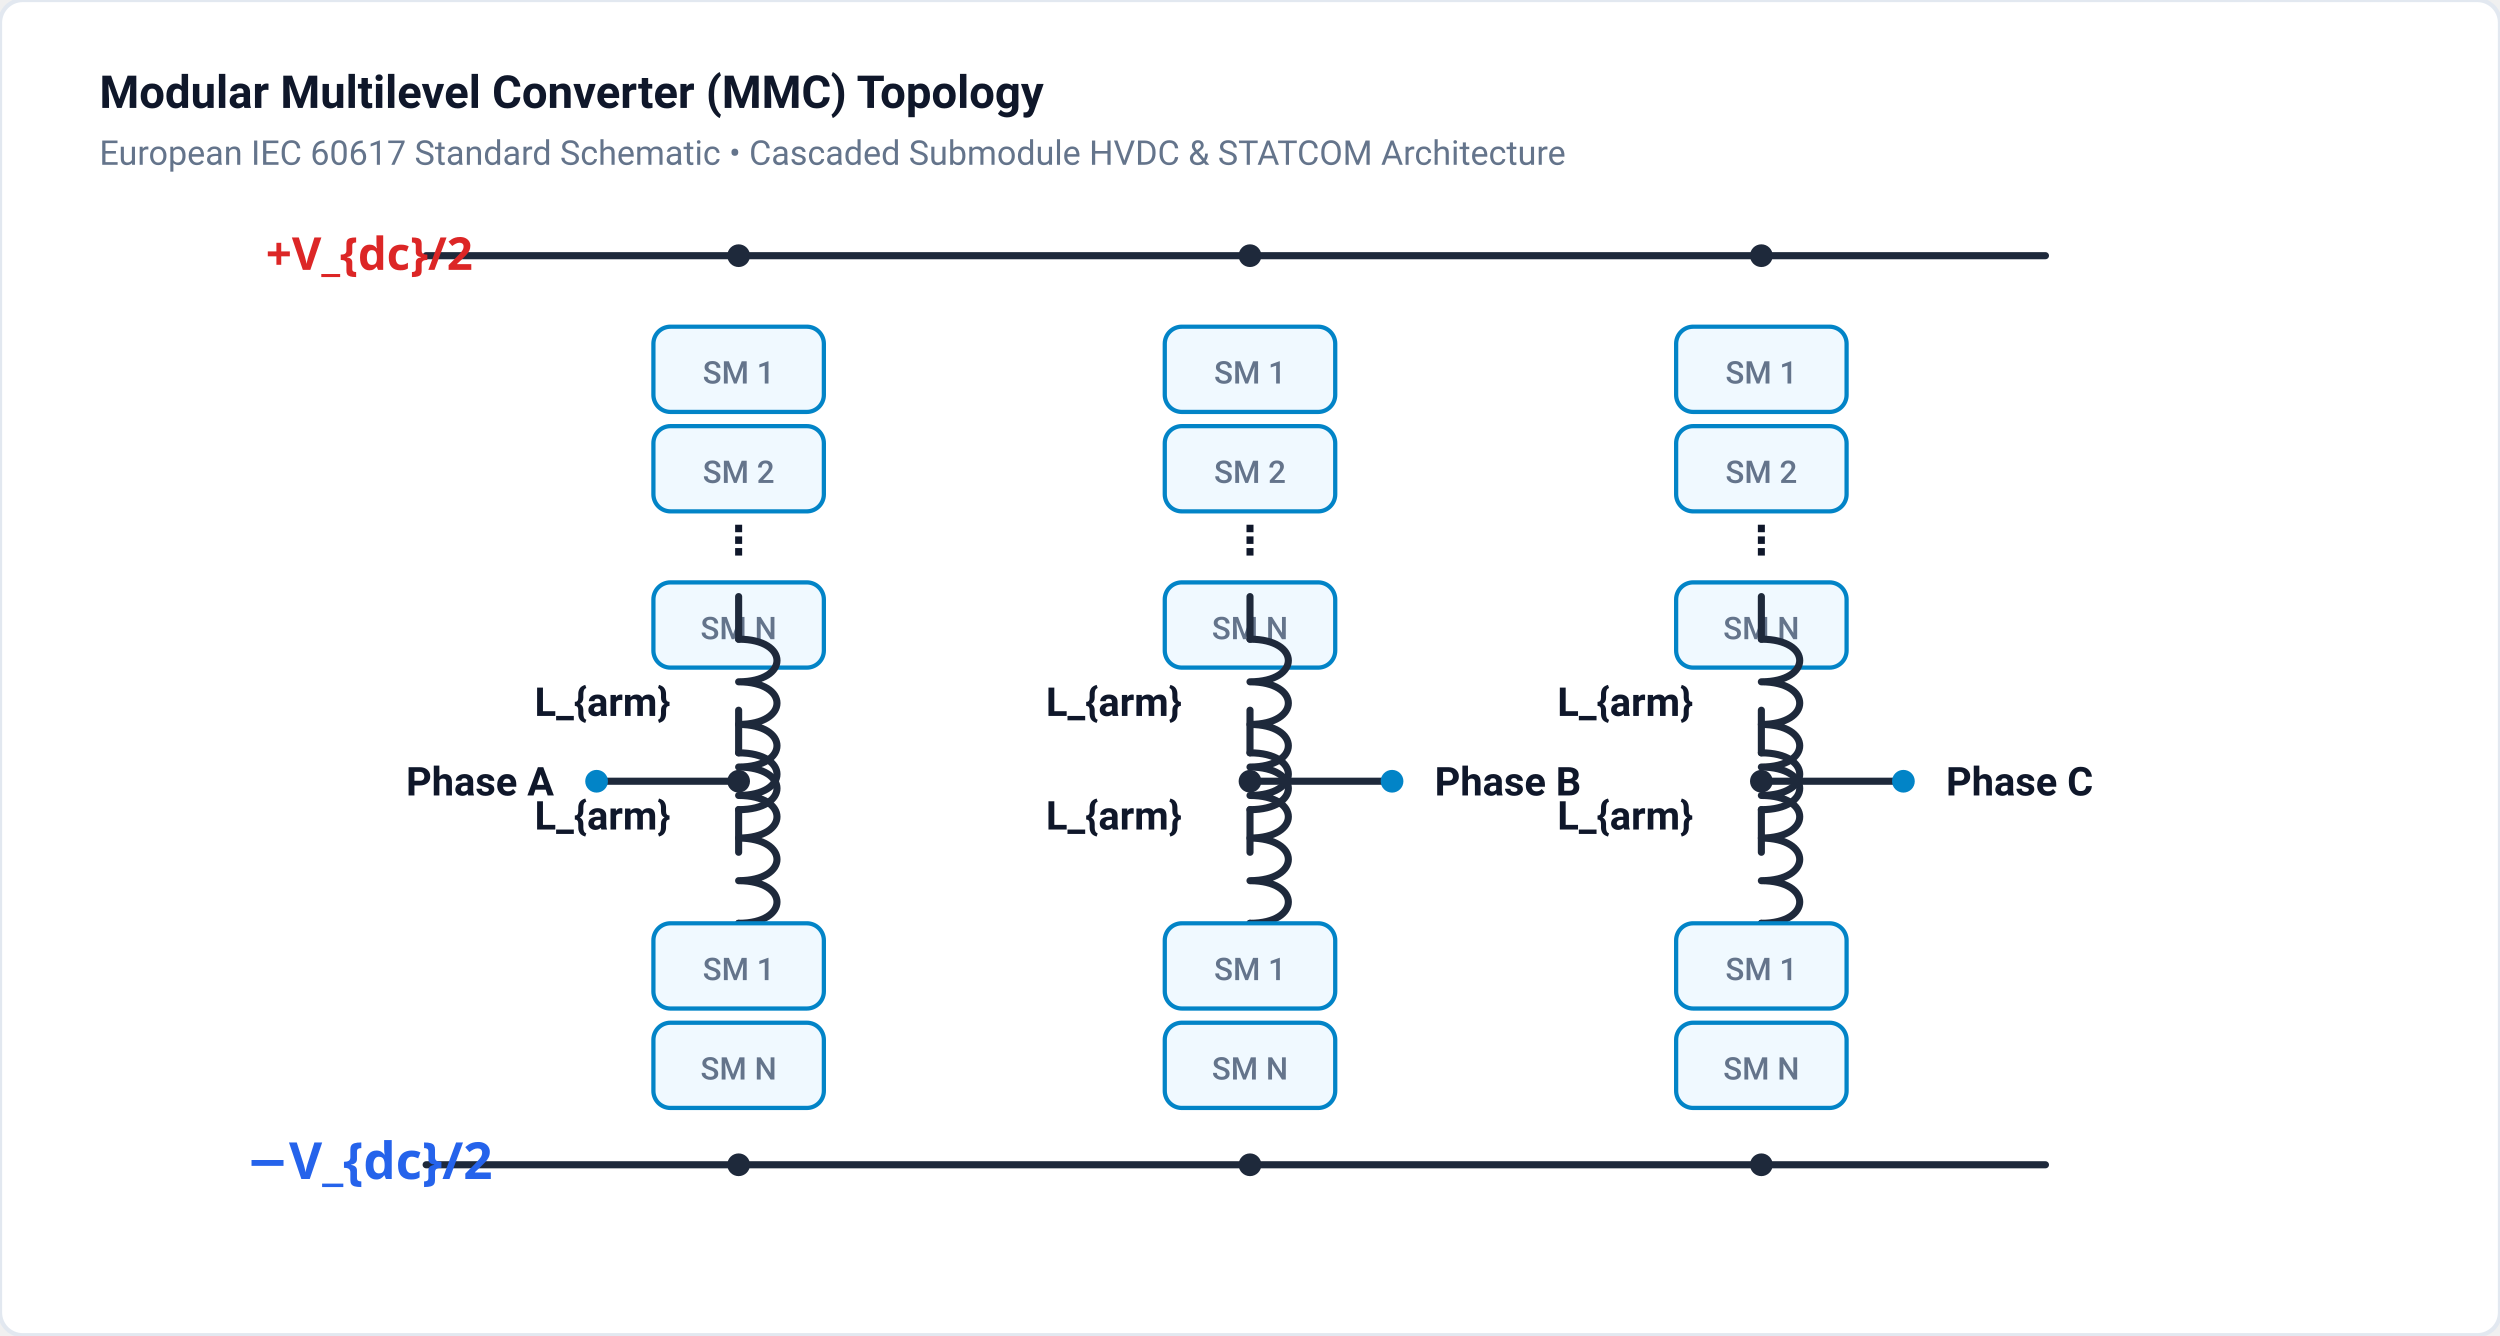
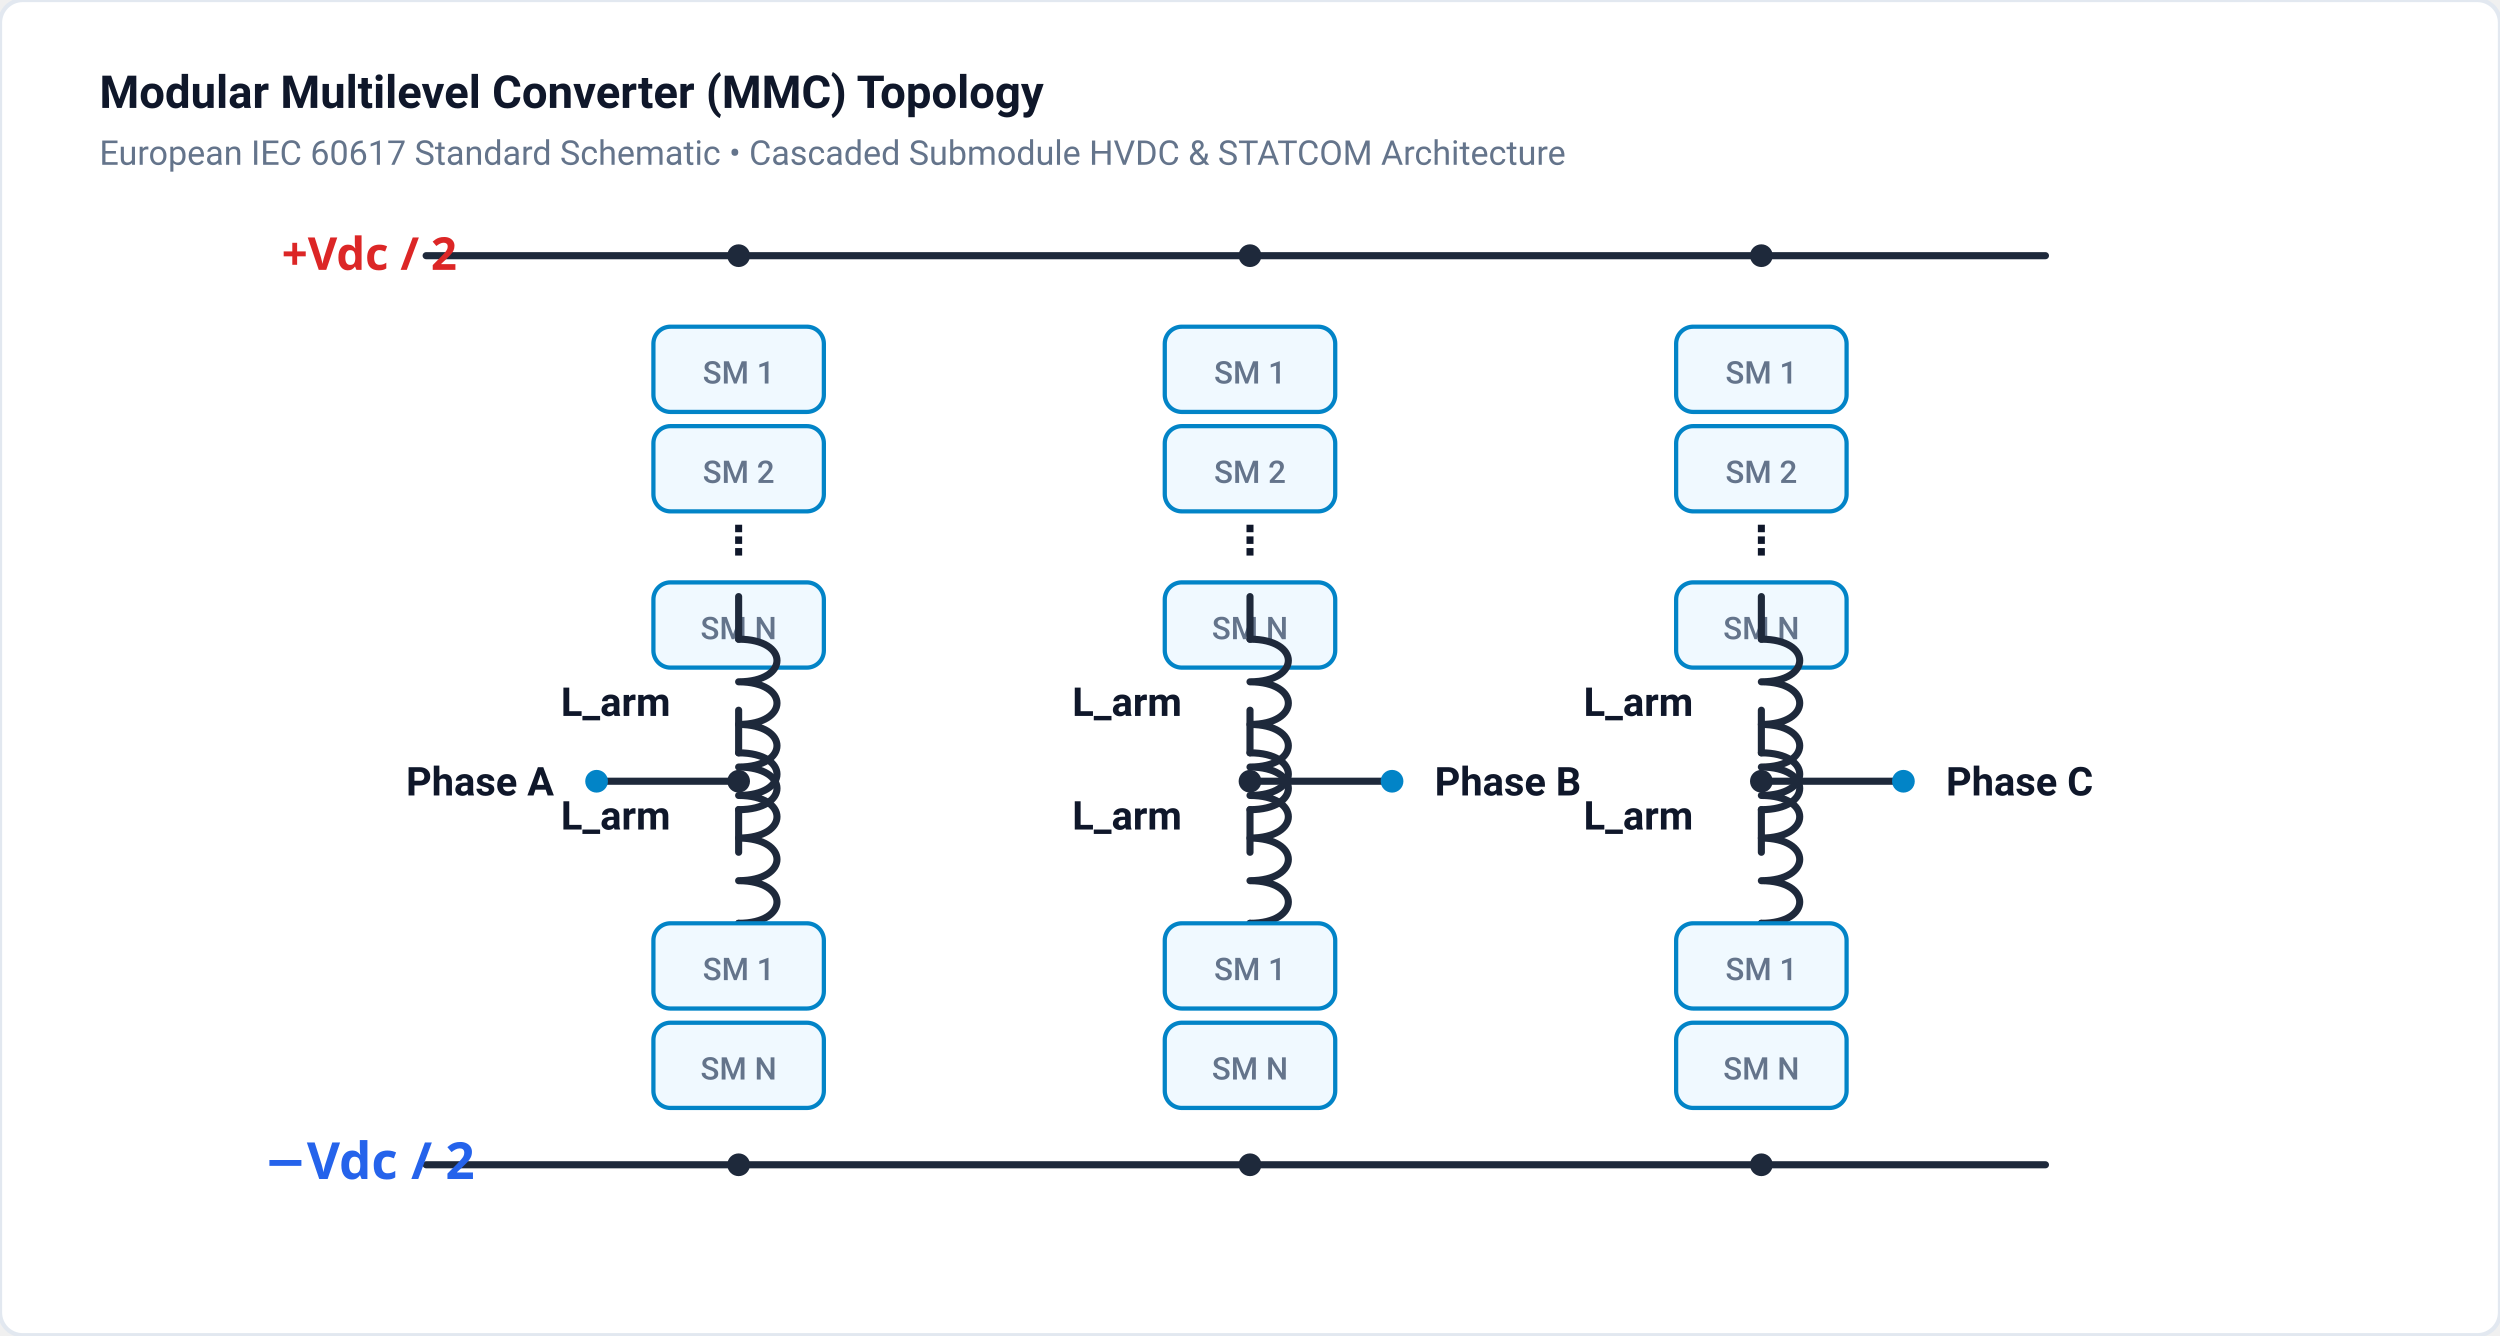
<svg xmlns="http://www.w3.org/2000/svg" viewBox="0 0 880 470" width="100%" height="100%">
  <defs>
    <style>
      .wire { stroke: #1e293b; stroke-width: 2.5; stroke-linecap: round; stroke-linejoin: round; fill: none; }
      .wire-thin { stroke: #64748b; stroke-width: 1.5; stroke-linecap: round; stroke-linejoin: round; fill: none; }
      .wire-dashed { stroke: #0284c7; stroke-width: 2; stroke-dasharray: 5,4; fill: none; }
      .wire-gnd { stroke: #1e293b; stroke-width: 2.5; stroke-linecap: round; }
      .junction { fill: #1e293b; }
      .label { font-family: -apple-system, BlinkMacSystemFont, "Segoe UI", Roboto, "Helvetica Neue", Arial, sans-serif; font-size: 14px; fill: #0f172a; font-weight: 600; text-anchor: middle; }
      .label-start { font-family: -apple-system, BlinkMacSystemFont, "Segoe UI", Roboto, "Helvetica Neue", Arial, sans-serif; font-size: 14px; fill: #0f172a; font-weight: 600; text-anchor: start; }
      .label-end { font-family: -apple-system, BlinkMacSystemFont, "Segoe UI", Roboto, "Helvetica Neue", Arial, sans-serif; font-size: 14px; fill: #0f172a; font-weight: 600; text-anchor: end; }
      .sublabel { font-family: -apple-system, BlinkMacSystemFont, "Segoe UI", Roboto, "Helvetica Neue", Arial, sans-serif; font-size: 11px; fill: #64748b; font-weight: 500; text-anchor: middle; }
      .sublabel-start { font-family: -apple-system, BlinkMacSystemFont, "Segoe UI", Roboto, "Helvetica Neue", Arial, sans-serif; font-size: 11px; fill: #64748b; font-weight: 500; text-anchor: start; }
      .title { font-family: -apple-system, BlinkMacSystemFont, "Segoe UI", Roboto, "Helvetica Neue", Arial, sans-serif; font-size: 16px; fill: #0f172a; font-weight: 700; }
      .subtitle { font-family: -apple-system, BlinkMacSystemFont, "Segoe UI", Roboto, "Helvetica Neue", Arial, sans-serif; font-size: 12px; fill: #64748b; font-weight: 400; }
      .comp-body { fill: #ffffff; stroke: #1e293b; stroke-width: 2.2; }
      .comp-diode { fill: #0284c7; stroke: #0284c7; stroke-width: 2; }
      .comp-sw { stroke: #0284c7; stroke-width: 2.5; stroke-linecap: round; fill: none; }
      .arrow { fill: #0284c7; stroke: none; }
      .measure-arrow { stroke: #0284c7; stroke-width: 1.75; fill: none; }
      .tag-pos { fill: #dc2626; font-family: sans-serif; font-size: 16px; font-weight: bold; text-anchor: middle; }
      .tag-neg { fill: #2563eb; font-family: sans-serif; font-size: 18px; font-weight: bold; text-anchor: middle; }
      .card { fill: #ffffff; stroke: #e2e8f0; stroke-width: 1.5; rx: 8px; }
      .block { fill: #f8fafc; stroke: #cbd5e1; stroke-width: 1.5; rx: 6px; }
      .block-accent { fill: #f0f9ff; stroke: #0284c7; stroke-width: 1.5; rx: 6px; }
    </style>
    <marker id="arr-blue" viewBox="0 0 10 10" refX="7" refY="5" markerWidth="6" markerHeight="6" orient="auto-start-reverse">
      <path d="M 0 1.5 L 8 5 L 0 8.5 z" fill="#0284c7" />
    </marker>
    <marker id="arr-green" viewBox="0 0 10 10" refX="7" refY="5" markerWidth="6" markerHeight="6" orient="auto-start-reverse">
      <path d="M 0 1.5 L 8 5 L 0 8.5 z" fill="#16a34a" />
    </marker>
  </defs>
  <rect width="100%" height="100%" class="card" />
  <text x="35" y="38" class="title">Modular Multilevel Converter (MMC) Topology</text>
  <text x="35" y="58" class="subtitle">European IEC 60617 Standard Schematic • Cascaded Submodule HVDC &amp; STATCOM Architecture</text>
  <line x1="150" y1="90" x2="720" y2="90" class="wire" stroke="#dc2626" />
-   <text x="130" y="95" class="tag-pos">+V_{dc}/2</text>
+   <text x="130" y="95" class="tag-pos">+Vdc / 2</text>
  <line x1="150" y1="410" x2="720" y2="410" class="wire" stroke="#2563eb" />
-   <text x="130" y="415" class="tag-neg">−V_{dc}/2</text>
+   <text x="130" y="415" class="tag-neg">−Vdc / 2</text>
  <circle cx="260" cy="90" r="4" class="junction" />
  <circle cx="260" cy="410" r="4" class="junction" />
  <rect x="230" y="115" width="60" height="30" class="block-accent" />
  <text x="260" y="135" class="sublabel">SM 1</text>
  <rect x="230" y="150" width="60" height="30" class="block-accent" />
  <text x="260" y="170" class="sublabel">SM 2</text>
  <text x="260" y="195" class="label">⋮</text>
  <rect x="230" y="205" width="60" height="30" class="block-accent" />
  <text x="260" y="225" class="sublabel">SM N</text>
  <line x1="260" y1="210" x2="260" y2="225" class="wire" />
  <path d="M 260 225 C 278 225, 278 240, 260 240              C 278 240, 278 255, 260 255              C 278 255, 278 270, 260 270              C 278 270, 278 285, 260 285" class="wire" stroke-width="2.5" />
  <line x1="260" y1="285" x2="260" y2="300" class="wire" />
-   <text x="236" y="252" class="label-end">L_{arm}</text>
+   <text x="236" y="252" class="label-end">L_arm</text>
  <text x="236" y="270" class="sublabel" text-anchor="end" />
  <circle cx="260" cy="275" r="4" class="junction" />
  <line x1="260" y1="275" x2="210" y2="275" class="wire" />
  <circle cx="210" cy="275" r="4" fill="#0284c7" />
  <text x="195" y="280" class="label-end" fill="#0284c7">Phase A</text>
  <line x1="260" y1="250" x2="260" y2="265" class="wire" />
  <path d="M 260 265 C 278 265, 278 280, 260 280              C 278 280, 278 295, 260 295              C 278 295, 278 310, 260 310              C 278 310, 278 325, 260 325" class="wire" stroke-width="2.5" />
  <line x1="260" y1="325" x2="260" y2="340" class="wire" />
-   <text x="236" y="292" class="label-end">L_{arm}</text>
+   <text x="236" y="292" class="label-end">L_arm</text>
  <text x="236" y="310" class="sublabel" text-anchor="end" />
  <rect x="230" y="325" width="60" height="30" class="block-accent" />
  <text x="260" y="345" class="sublabel">SM 1</text>
  <rect x="230" y="360" width="60" height="30" class="block-accent" />
  <text x="260" y="380" class="sublabel">SM N</text>
  <circle cx="440" cy="90" r="4" class="junction" />
  <circle cx="440" cy="410" r="4" class="junction" />
  <rect x="410" y="115" width="60" height="30" class="block-accent" />
  <text x="440" y="135" class="sublabel">SM 1</text>
  <rect x="410" y="150" width="60" height="30" class="block-accent" />
  <text x="440" y="170" class="sublabel">SM 2</text>
  <text x="440" y="195" class="label">⋮</text>
  <rect x="410" y="205" width="60" height="30" class="block-accent" />
  <text x="440" y="225" class="sublabel">SM N</text>
  <line x1="440" y1="210" x2="440" y2="225" class="wire" />
  <path d="M 440 225 C 458 225, 458 240, 440 240              C 458 240, 458 255, 440 255              C 458 255, 458 270, 440 270              C 458 270, 458 285, 440 285" class="wire" stroke-width="2.5" />
  <line x1="440" y1="285" x2="440" y2="300" class="wire" />
-   <text x="416" y="252" class="label-end">L_{arm}</text>
+   <text x="416" y="252" class="label-end">L_arm</text>
  <text x="416" y="270" class="sublabel" text-anchor="end" />
  <circle cx="440" cy="275" r="4" class="junction" />
  <line x1="440" y1="275" x2="490" y2="275" class="wire" />
  <circle cx="490" cy="275" r="4" fill="#0284c7" />
  <text x="505" y="280" class="label-start" fill="#0284c7">Phase B</text>
  <line x1="440" y1="250" x2="440" y2="265" class="wire" />
  <path d="M 440 265 C 458 265, 458 280, 440 280              C 458 280, 458 295, 440 295              C 458 295, 458 310, 440 310              C 458 310, 458 325, 440 325" class="wire" stroke-width="2.5" />
  <line x1="440" y1="325" x2="440" y2="340" class="wire" />
-   <text x="416" y="292" class="label-end">L_{arm}</text>
+   <text x="416" y="292" class="label-end">L_arm</text>
  <text x="416" y="310" class="sublabel" text-anchor="end" />
  <rect x="410" y="325" width="60" height="30" class="block-accent" />
  <text x="440" y="345" class="sublabel">SM 1</text>
  <rect x="410" y="360" width="60" height="30" class="block-accent" />
  <text x="440" y="380" class="sublabel">SM N</text>
  <circle cx="620" cy="90" r="4" class="junction" />
  <circle cx="620" cy="410" r="4" class="junction" />
  <rect x="590" y="115" width="60" height="30" class="block-accent" />
  <text x="620" y="135" class="sublabel">SM 1</text>
  <rect x="590" y="150" width="60" height="30" class="block-accent" />
  <text x="620" y="170" class="sublabel">SM 2</text>
  <text x="620" y="195" class="label">⋮</text>
  <rect x="590" y="205" width="60" height="30" class="block-accent" />
  <text x="620" y="225" class="sublabel">SM N</text>
  <line x1="620" y1="210" x2="620" y2="225" class="wire" />
  <path d="M 620 225 C 638 225, 638 240, 620 240              C 638 240, 638 255, 620 255              C 638 255, 638 270, 620 270              C 638 270, 638 285, 620 285" class="wire" stroke-width="2.5" />
  <line x1="620" y1="285" x2="620" y2="300" class="wire" />
-   <text x="596" y="252" class="label-end">L_{arm}</text>
+   <text x="596" y="252" class="label-end">L_arm</text>
  <text x="596" y="270" class="sublabel" text-anchor="end" />
  <circle cx="620" cy="275" r="4" class="junction" />
  <line x1="620" y1="275" x2="670" y2="275" class="wire" />
  <circle cx="670" cy="275" r="4" fill="#0284c7" />
  <text x="685" y="280" class="label-start" fill="#0284c7">Phase C</text>
  <line x1="620" y1="250" x2="620" y2="265" class="wire" />
  <path d="M 620 265 C 638 265, 638 280, 620 280              C 638 280, 638 295, 620 295              C 638 295, 638 310, 620 310              C 638 310, 638 325, 620 325" class="wire" stroke-width="2.5" />
  <line x1="620" y1="325" x2="620" y2="340" class="wire" />
-   <text x="596" y="292" class="label-end">L_{arm}</text>
+   <text x="596" y="292" class="label-end">L_arm</text>
  <text x="596" y="310" class="sublabel" text-anchor="end" />
  <rect x="590" y="325" width="60" height="30" class="block-accent" />
  <text x="620" y="345" class="sublabel">SM 1</text>
  <rect x="590" y="360" width="60" height="30" class="block-accent" />
  <text x="620" y="380" class="sublabel">SM N</text>
</svg>
